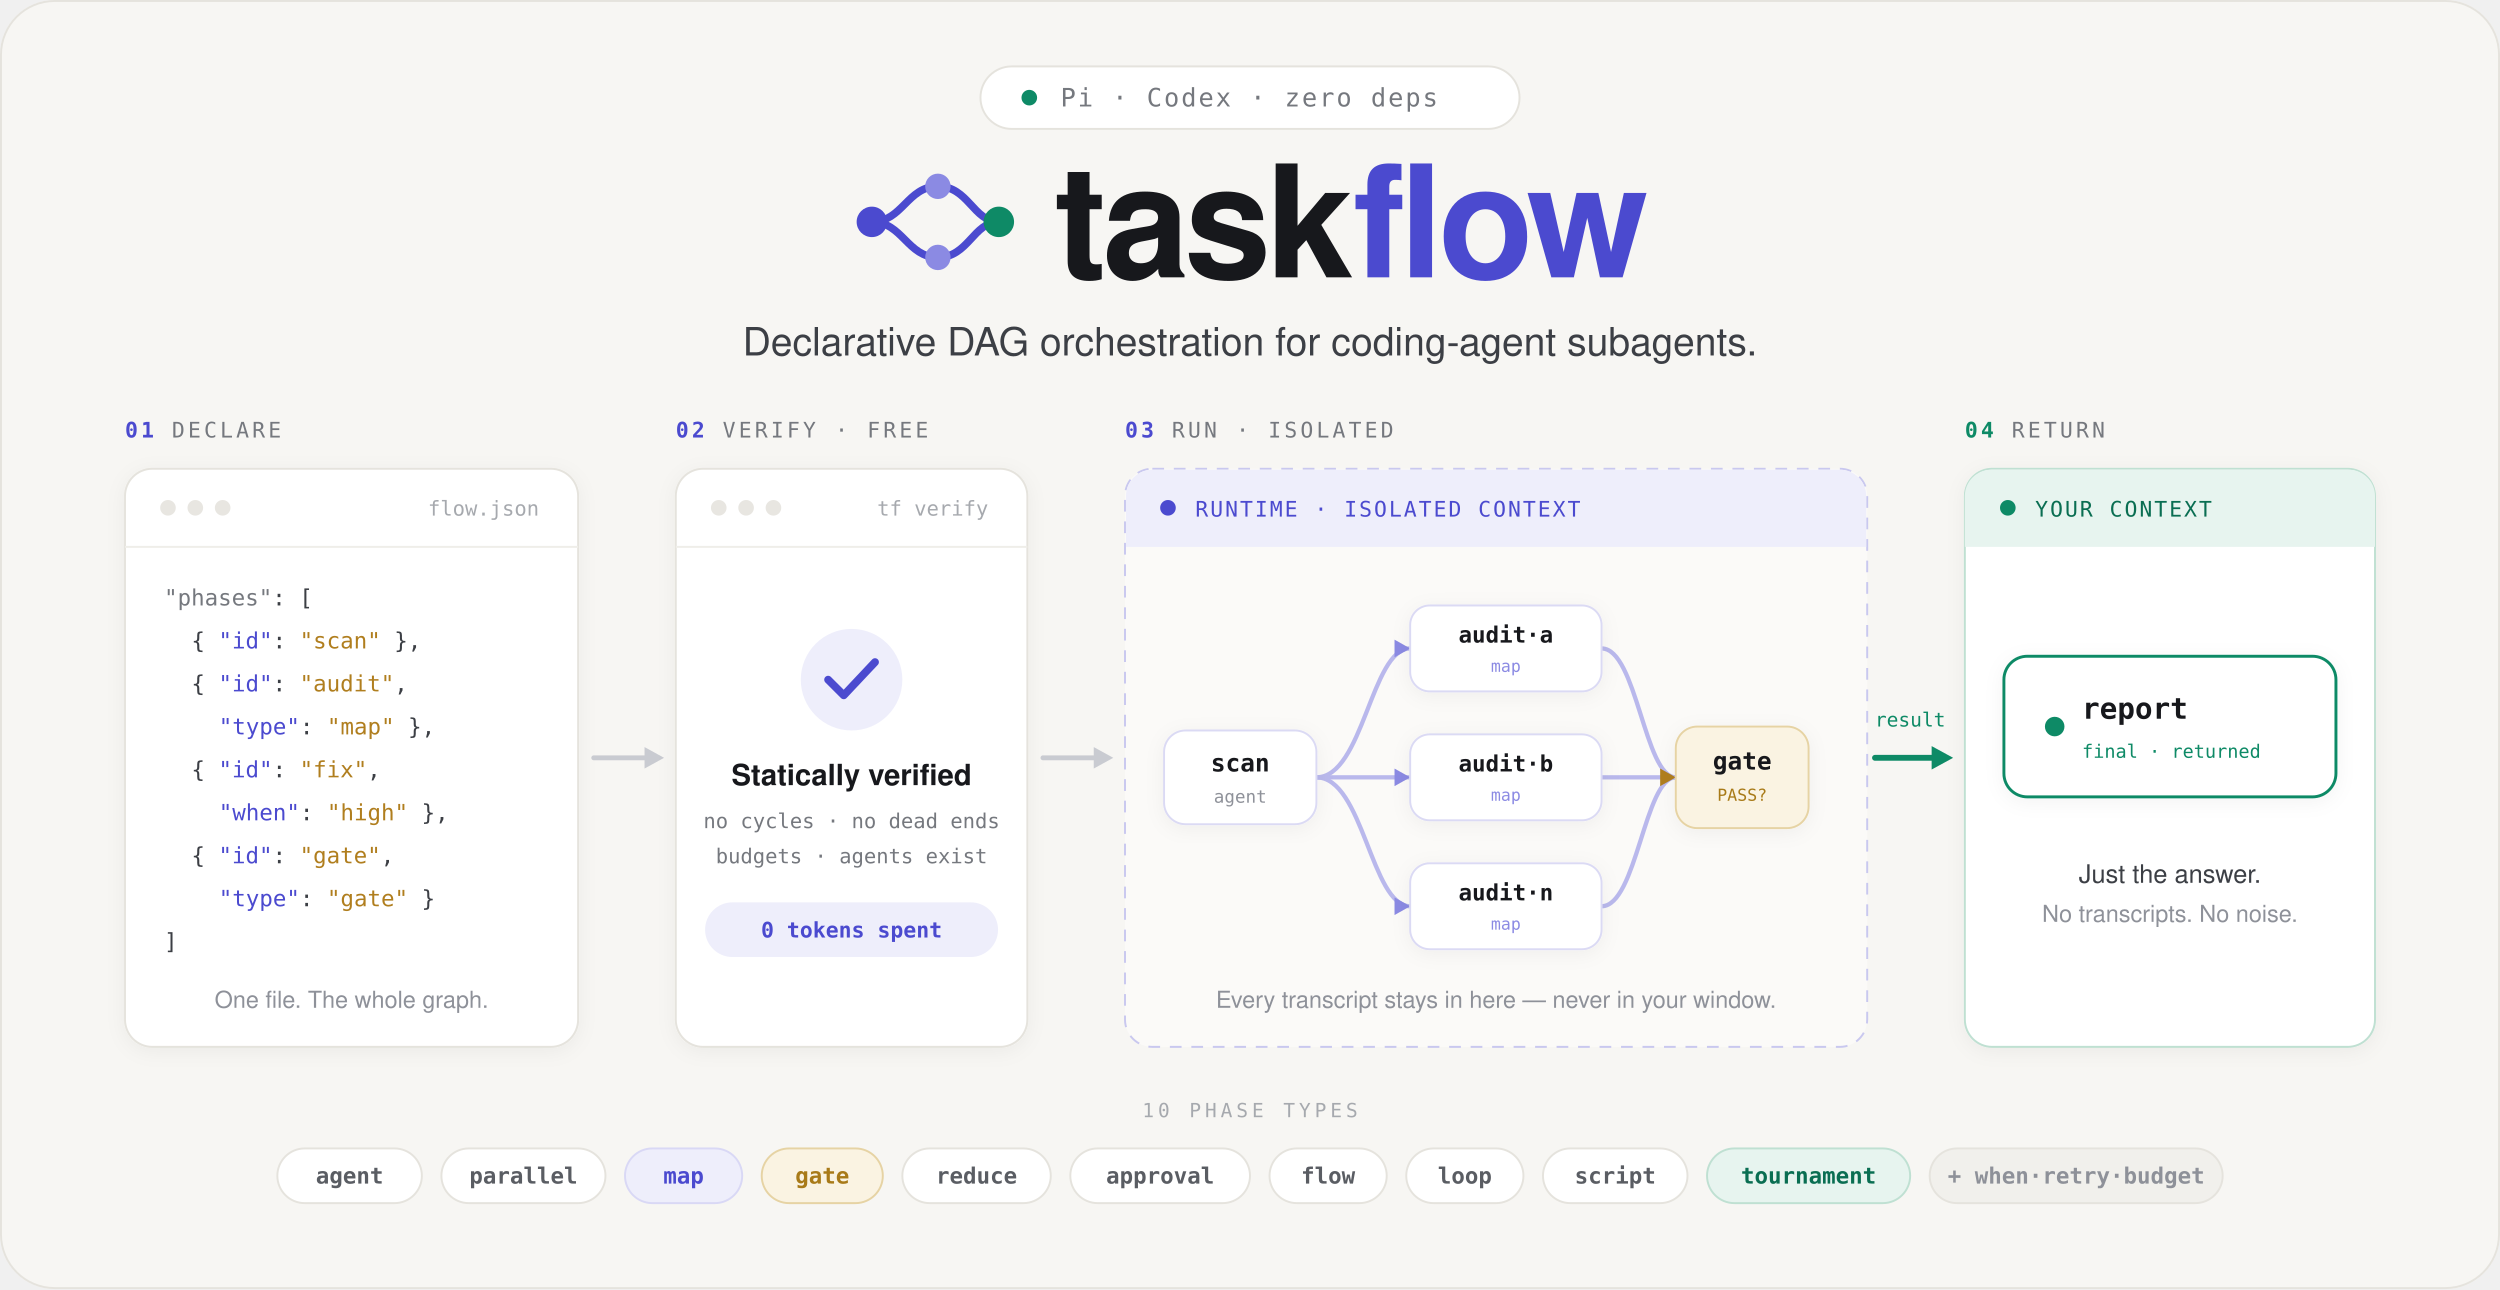
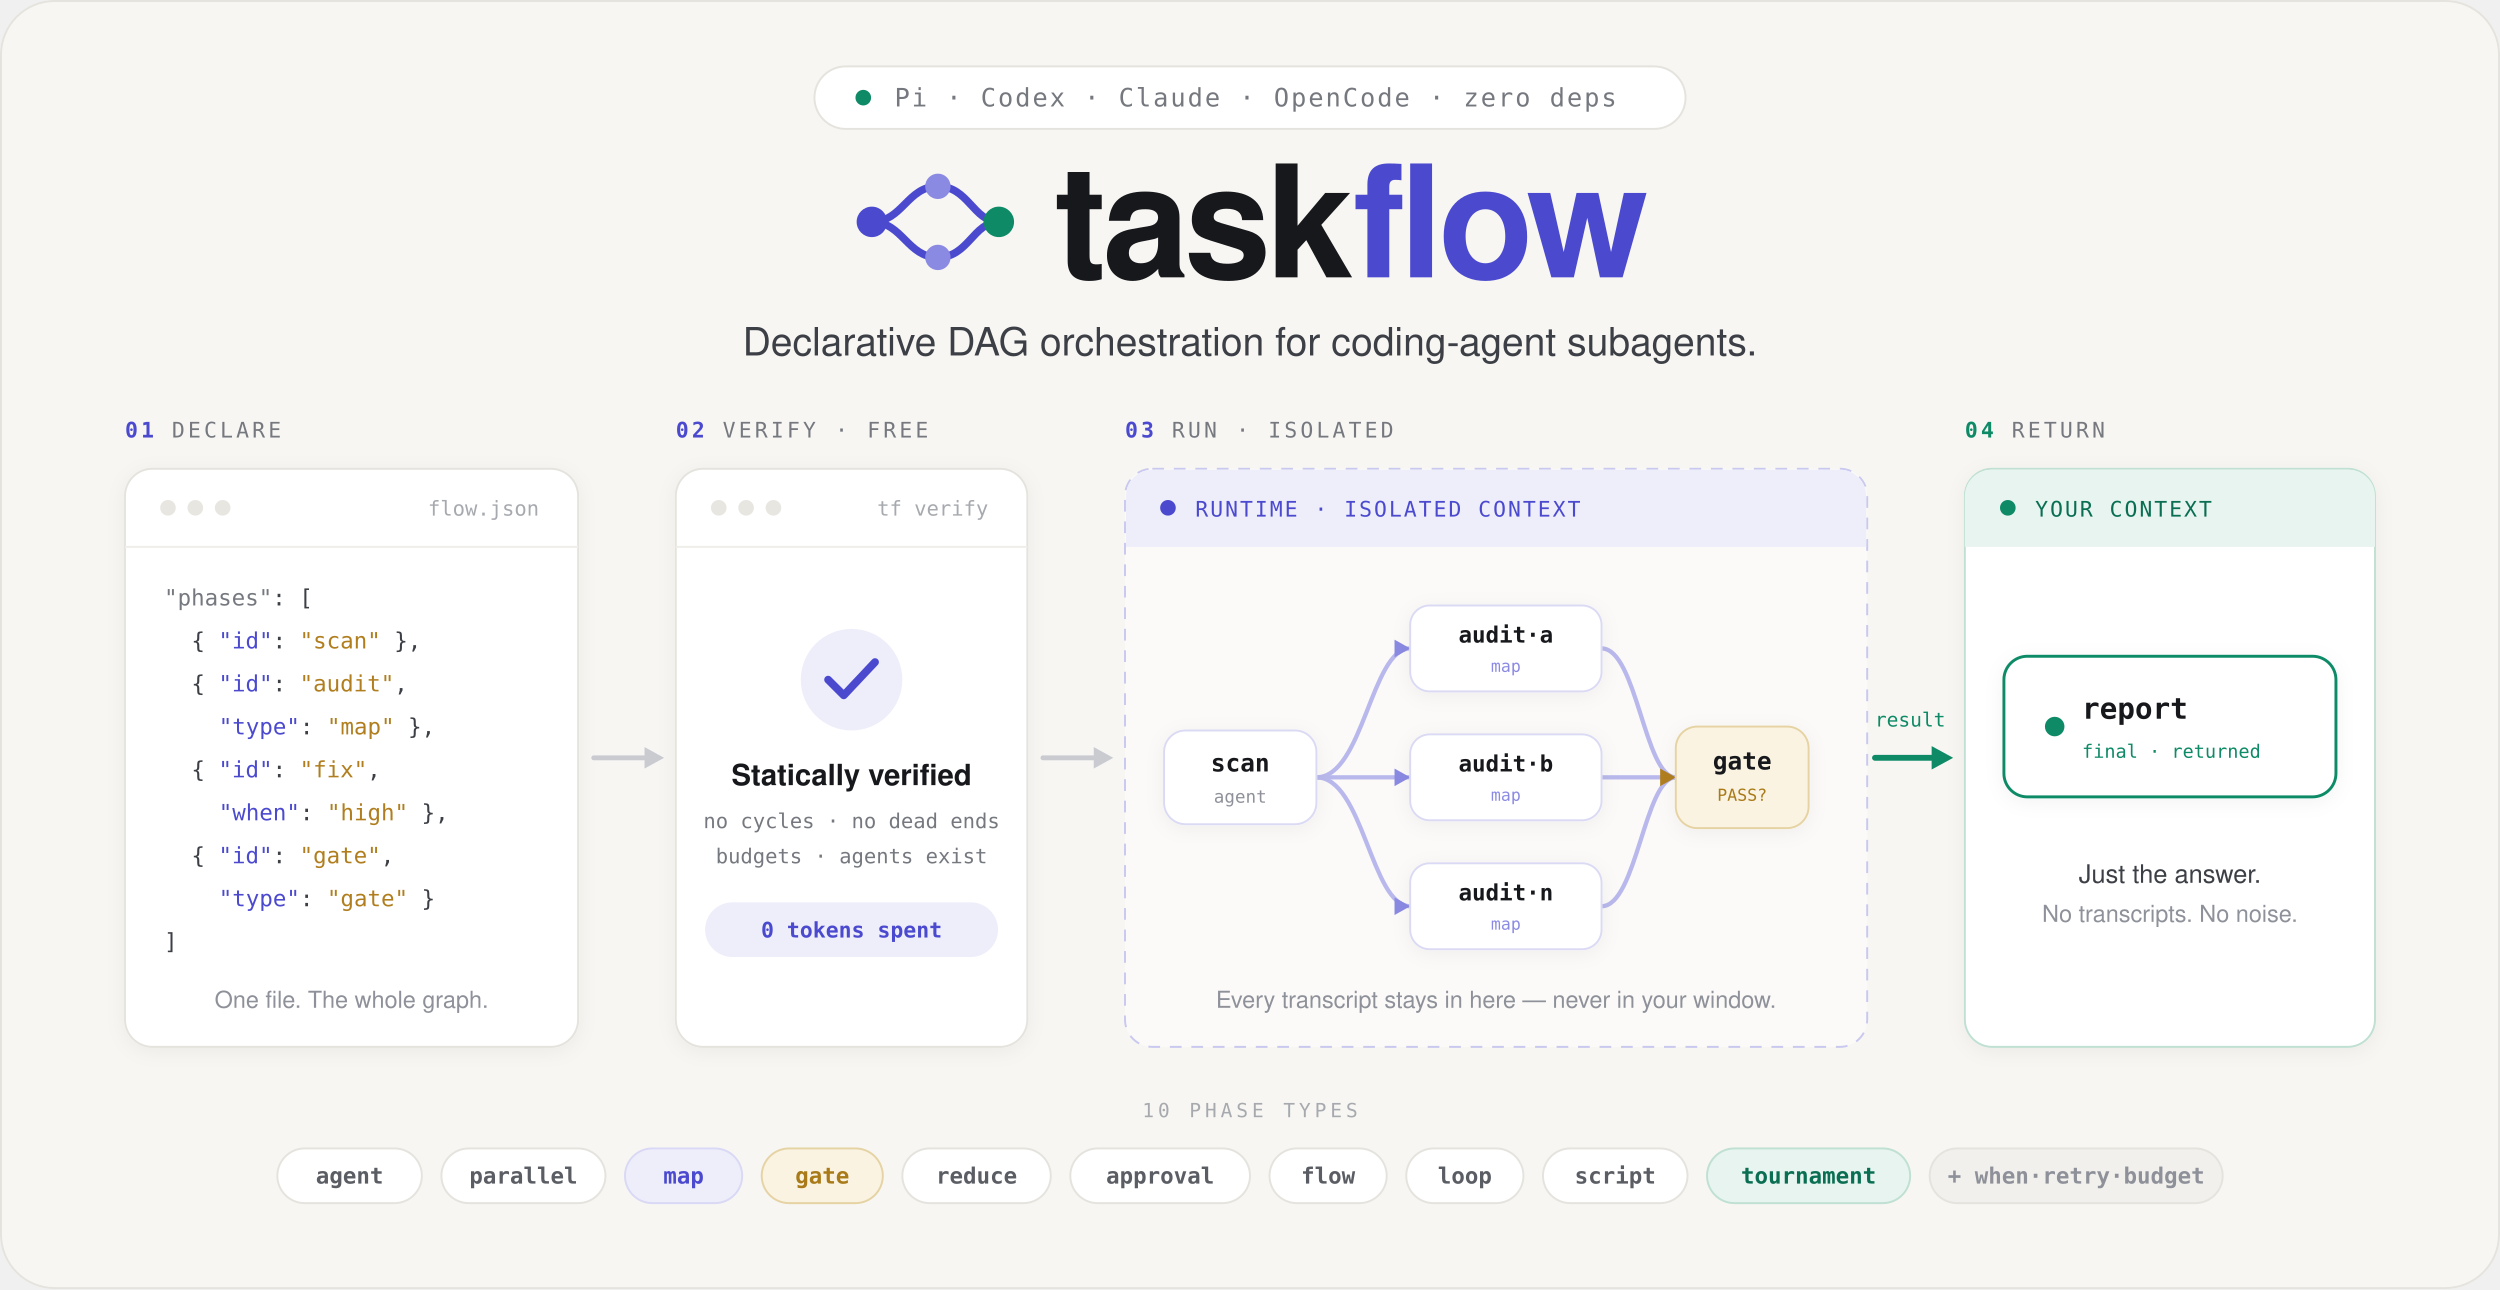
- <svg xmlns="http://www.w3.org/2000/svg" width="1280" height="660" viewBox="0 0 1280 660" fill="none" role="img" aria-label="taskflow — declare one JSON graph, it is statically verified for zero tokens, runs isolated in the runtime, and only the final result returns to your context. 10 phase types, zero deps, runs on Pi and Codex.">
+ <svg xmlns="http://www.w3.org/2000/svg" width="1280" height="660" viewBox="0 0 1280 660" fill="none" role="img" aria-label="taskflow — declare one JSON graph, it is statically verified for zero tokens, runs isolated in the runtime, and only the final result returns to your context. 10 phase types, zero deps, runs on Pi, Codex, Claude Code, and OpenCode.">
  <defs>
    <filter id="card" x="-20%" y="-20%" width="140%" height="140%">
      <feDropShadow dx="0" dy="2" stdDeviation="5" flood-color="#1B1D29" flood-opacity="0.05" />
    </filter>
  </defs>
  <rect width="1280" height="660" rx="28" fill="#F7F6F3" />
  <rect x="0.5" y="0.5" width="1279" height="659" rx="27.5" stroke="#E5E3DD" />
-   <rect x="502" y="34" width="276" height="32" rx="16" fill="#FFFFFF" stroke="#E5E3DD" />
-   <circle cx="527" cy="50" r="4" fill="#0E8A66" />
-   <text x="543" y="54.5" font-family="'SF Mono',Menlo,monospace" font-size="13" letter-spacing="1" fill="#75787E">Pi · Codex · zero deps</text>
+   <rect x="417" y="34" width="446" height="32" rx="16" fill="#FFFFFF" stroke="#E5E3DD" />
+   <circle cx="442" cy="50" r="4" fill="#0E8A66" />
+   <text x="458" y="54.5" font-family="'SF Mono',Menlo,monospace" font-size="13" letter-spacing="1" fill="#75787E">Pi · Codex · Claude · OpenCode · zero deps</text>
  <g transform="translate(436,85) scale(1.3)">
    <path d="M8 22 C20 22, 22 8, 34 8 M8 22 C20 22, 22 36, 34 36 M34 8 C46 8, 48 22, 58 22 M34 36 C46 36, 48 22, 58 22" stroke="#4B4ACF" stroke-width="3" fill="none" stroke-linecap="round" />
    <circle cx="8" cy="22" r="6" fill="#4B4ACF" />
    <circle cx="34" cy="8" r="5" fill="#8B8AE3" />
    <circle cx="34" cy="36" r="5" fill="#8B8AE3" />
    <circle cx="58" cy="22" r="6" fill="#0E8A66" />
  </g>
  <text x="540" y="142" font-family="'Helvetica Neue',Helvetica,Arial,sans-serif" font-size="80" font-weight="700" letter-spacing="-2.5" fill="#17181C">task<tspan fill="#4B4ACF">flow</tspan>
  </text>
  <text x="640" y="182" text-anchor="middle" font-family="'Helvetica Neue',Helvetica,Arial,sans-serif" font-size="20" font-weight="500" fill="#3C3F45">Declarative DAG orchestration for coding-agent subagents.</text>
  <g font-family="'SF Mono',Menlo,monospace" font-size="11" letter-spacing="1.6">
    <text x="64" y="224" fill="#4B4ACF" font-weight="700">01</text>
    <text x="88" y="224" fill="#75787E">DECLARE</text>
    <text x="346" y="224" fill="#4B4ACF" font-weight="700">02</text>
    <text x="370" y="224" fill="#75787E">VERIFY · FREE</text>
    <text x="576" y="224" fill="#4B4ACF" font-weight="700">03</text>
    <text x="600" y="224" fill="#75787E">RUN · ISOLATED</text>
    <text x="1006" y="224" fill="#0E8A66" font-weight="700">04</text>
    <text x="1030" y="224" fill="#75787E">RETURN</text>
  </g>
  <g filter="url(#card)">
    <rect x="64" y="240" width="232" height="296" rx="14" fill="#FFFFFF" stroke="#E5E3DD" />
  </g>
  <circle cx="86" cy="260" r="4" fill="#E8E6E1" />
  <circle cx="100" cy="260" r="4" fill="#E8E6E1" />
  <circle cx="114" cy="260" r="4" fill="#E8E6E1" />
  <text x="276" y="264" text-anchor="end" font-family="'SF Mono',Menlo,monospace" font-size="10.5" fill="#A6A9AE">flow.json</text>
  <line x1="64" y1="280" x2="296" y2="280" stroke="#EFEEE9" />
  <g font-family="'SF Mono',Menlo,monospace" font-size="11.5" fill="#3C3F45">
    <text x="84" y="310">
      <tspan fill="#75787E">"phases"</tspan>: [</text>
    <text x="98" y="332">{ <tspan fill="#4B4ACF">"id"</tspan>: <tspan fill="#B07E1E">"scan"</tspan> },</text>
    <text x="98" y="354">{ <tspan fill="#4B4ACF">"id"</tspan>: <tspan fill="#B07E1E">"audit"</tspan>,</text>
    <text x="112" y="376">
      <tspan fill="#4B4ACF">"type"</tspan>: <tspan fill="#B07E1E">"map"</tspan> },</text>
    <text x="98" y="398">{ <tspan fill="#4B4ACF">"id"</tspan>: <tspan fill="#B07E1E">"fix"</tspan>,</text>
    <text x="112" y="420">
      <tspan fill="#4B4ACF">"when"</tspan>: <tspan fill="#B07E1E">"high"</tspan> },</text>
    <text x="98" y="442">{ <tspan fill="#4B4ACF">"id"</tspan>: <tspan fill="#B07E1E">"gate"</tspan>,</text>
    <text x="112" y="464">
      <tspan fill="#4B4ACF">"type"</tspan>: <tspan fill="#B07E1E">"gate"</tspan> }</text>
    <text x="84" y="486">]</text>
  </g>
  <text x="180" y="516" text-anchor="middle" font-family="'Helvetica Neue',Helvetica,Arial,sans-serif" font-size="12" fill="#8E9199">One file. The whole graph.</text>
  <path d="M304 388 H332" stroke="#C9CBD1" stroke-width="2.5" stroke-linecap="round" />
  <path d="M340 388 l-10 -5.5 v11 z" fill="#C9CBD1" />
  <g filter="url(#card)">
    <rect x="346" y="240" width="180" height="296" rx="14" fill="#FFFFFF" stroke="#E5E3DD" />
  </g>
  <circle cx="368" cy="260" r="4" fill="#E8E6E1" />
  <circle cx="382" cy="260" r="4" fill="#E8E6E1" />
  <circle cx="396" cy="260" r="4" fill="#E8E6E1" />
  <text x="506" y="264" text-anchor="end" font-family="'SF Mono',Menlo,monospace" font-size="10.5" fill="#A6A9AE">tf verify</text>
  <line x1="346" y1="280" x2="526" y2="280" stroke="#EFEEE9" />
  <circle cx="436" cy="348" r="26" fill="#EEEEFB" />
  <path d="M424 348 l8 8 l16 -17" stroke="#4B4ACF" stroke-width="4" fill="none" stroke-linecap="round" stroke-linejoin="round" />
  <text x="436" y="402" text-anchor="middle" font-family="'Helvetica Neue',Helvetica,Arial,sans-serif" font-size="15" font-weight="600" fill="#17181C">Statically verified</text>
  <g font-family="'SF Mono',Menlo,monospace" font-size="10.5" fill="#75787E" text-anchor="middle">
    <text x="436" y="424">no cycles · no dead ends</text>
    <text x="436" y="442">budgets · agents exist</text>
  </g>
  <rect x="361" y="462" width="150" height="28" rx="14" fill="#EEEEFB" />
  <text x="436" y="480" text-anchor="middle" font-family="'SF Mono',Menlo,monospace" font-size="11" font-weight="700" fill="#4B4ACF">0 tokens spent</text>
  <path d="M534 388 H562" stroke="#C9CBD1" stroke-width="2.5" stroke-linecap="round" />
  <path d="M570 388 l-10 -5.5 v11 z" fill="#C9CBD1" />
  <rect x="576" y="240" width="380" height="296" rx="14" fill="#FBFAF8" stroke="#C9C8EF" stroke-dasharray="6 5" />
  <path d="M590 240.5 h352 a13.5 13.5 0 0 1 13.5 13.5 v26 h-379 v-26 a13.5 13.5 0 0 1 13.5 -13.5 z" fill="#EEEEFB" />
  <circle cx="598" cy="260" r="4" fill="#4B4ACF" />
  <text x="612" y="264.5" font-family="'SF Mono',Menlo,monospace" font-size="11" letter-spacing="1" fill="#4B4ACF">RUNTIME · ISOLATED CONTEXT</text>
  <g stroke="#B9B8EC" stroke-width="2.2" fill="none" stroke-linecap="round">
    <path d="M674 398 C698 398, 702 332, 722 332" />
    <path d="M674 398 H722" />
    <path d="M674 398 C698 398, 702 464, 722 464" />
    <path d="M820 332 C838 332, 842 398, 858 398" />
    <path d="M820 398 H858" />
    <path d="M820 464 C838 464, 842 398, 858 398" />
  </g>
  <g fill="#8B8AE3">
    <path d="M722 332 l-8 -4.5 v9 z" />
    <path d="M722 398 l-8 -4.5 v9 z" />
    <path d="M722 464 l-8 -4.5 v9 z" />
  </g>
  <path d="M858 398 l-8 -4.5 v9 z" fill="#B07E1E" />
  <g filter="url(#card)">
    <rect x="596" y="374" width="78" height="48" rx="11" fill="#FFFFFF" stroke="#DBDAF4" />
  </g>
  <text x="635" y="395" text-anchor="middle" font-family="'SF Mono',Menlo,monospace" font-size="12.5" font-weight="700" fill="#17181C">scan</text>
  <text x="635" y="411" text-anchor="middle" font-family="'SF Mono',Menlo,monospace" font-size="9" fill="#8E9199">agent</text>
  <g filter="url(#card)">
    <rect x="722" y="310" width="98" height="44" rx="10" fill="#FFFFFF" stroke="#DBDAF4" />
    <rect x="722" y="376" width="98" height="44" rx="10" fill="#FFFFFF" stroke="#DBDAF4" />
    <rect x="722" y="442" width="98" height="44" rx="10" fill="#FFFFFF" stroke="#DBDAF4" />
  </g>
  <g font-family="'SF Mono',Menlo,monospace" font-size="11.5" font-weight="700" fill="#17181C" text-anchor="middle">
    <text x="771" y="329">audit·a</text>
    <text x="771" y="395">audit·b</text>
    <text x="771" y="461">audit·n</text>
  </g>
  <g font-family="'SF Mono',Menlo,monospace" font-size="8.5" fill="#8B8AE3" text-anchor="middle">
    <text x="771" y="344">map</text>
    <text x="771" y="410">map</text>
    <text x="771" y="476">map</text>
  </g>
  <g filter="url(#card)">
    <rect x="858" y="372" width="68" height="52" rx="11" fill="#FAF3E2" stroke="#E6D3A4" />
  </g>
  <text x="892" y="394" text-anchor="middle" font-family="'SF Mono',Menlo,monospace" font-size="12.5" font-weight="700" fill="#17181C">gate</text>
  <text x="892" y="410" text-anchor="middle" font-family="'SF Mono',Menlo,monospace" font-size="8.5" fill="#A87A18">PASS?</text>
  <text x="766" y="516" text-anchor="middle" font-family="'Helvetica Neue',Helvetica,Arial,sans-serif" font-size="12" fill="#8E9199">Every transcript stays in here — never in your window.</text>
  <path d="M960 388 H992" stroke="#0E8A66" stroke-width="3" stroke-linecap="round" />
  <path d="M1000 388 l-11 -6 v12 z" fill="#0E8A66" />
  <text x="978" y="372" text-anchor="middle" font-family="'SF Mono',Menlo,monospace" font-size="10" fill="#0E8A66">result</text>
  <g filter="url(#card)">
    <rect x="1006" y="240" width="210" height="296" rx="14" fill="#FFFFFF" stroke="#BFE0D2" />
  </g>
  <path d="M1019.5 240.5 h183 a13.5 13.5 0 0 1 13.5 13.5 v26 h-210 v-26 a13.5 13.5 0 0 1 13.5 -13.5 z" fill="#E7F4EF" />
  <circle cx="1028" cy="260" r="4" fill="#0E8A66" />
  <text x="1042" y="264.5" font-family="'SF Mono',Menlo,monospace" font-size="11" letter-spacing="1" fill="#0A6E52">YOUR CONTEXT</text>
  <g filter="url(#card)">
    <rect x="1026" y="336" width="170" height="72" rx="12" fill="#FFFFFF" stroke="#0E8A66" stroke-width="1.5" />
  </g>
  <circle cx="1052" cy="372" r="5" fill="#0E8A66" />
  <text x="1066" y="368" font-family="'SF Mono',Menlo,monospace" font-size="15" font-weight="700" fill="#17181C">report</text>
  <text x="1066" y="388" font-family="'SF Mono',Menlo,monospace" font-size="9.5" fill="#0E8A66">final · returned</text>
  <text x="1111" y="452" text-anchor="middle" font-family="'Helvetica Neue',Helvetica,Arial,sans-serif" font-size="13" font-weight="500" fill="#3C3F45">Just the answer.</text>
  <text x="1111" y="472" text-anchor="middle" font-family="'Helvetica Neue',Helvetica,Arial,sans-serif" font-size="12" fill="#8E9199">No transcripts. No noise.</text>
  <text x="640" y="572" text-anchor="middle" font-family="'SF Mono',Menlo,monospace" font-size="10" letter-spacing="2" fill="#A6A9AE">10 PHASE TYPES</text>
  <g font-family="'SF Mono',Menlo,monospace" font-size="11.5" font-weight="600" text-anchor="middle">
    <rect x="142" y="588" width="74" height="28" rx="14" fill="#FFFFFF" stroke="#E5E3DD" />
    <text x="179" y="606" fill="#5A5D63">agent</text>
    <rect x="226" y="588" width="84" height="28" rx="14" fill="#FFFFFF" stroke="#E5E3DD" />
    <text x="268" y="606" fill="#5A5D63">parallel</text>
    <rect x="320" y="588" width="60" height="28" rx="14" fill="#EEEEFB" stroke="#D9D8F5" />
    <text x="350" y="606" fill="#4B4ACF">map</text>
    <rect x="390" y="588" width="62" height="28" rx="14" fill="#FAF3E2" stroke="#E6D3A4" />
    <text x="421" y="606" fill="#A87A18">gate</text>
    <rect x="462" y="588" width="76" height="28" rx="14" fill="#FFFFFF" stroke="#E5E3DD" />
    <text x="500" y="606" fill="#5A5D63">reduce</text>
    <rect x="548" y="588" width="92" height="28" rx="14" fill="#FFFFFF" stroke="#E5E3DD" />
    <text x="594" y="606" fill="#5A5D63">approval</text>
    <rect x="650" y="588" width="60" height="28" rx="14" fill="#FFFFFF" stroke="#E5E3DD" />
    <text x="680" y="606" fill="#5A5D63">flow</text>
    <rect x="720" y="588" width="60" height="28" rx="14" fill="#FFFFFF" stroke="#E5E3DD" />
    <text x="750" y="606" fill="#5A5D63">loop</text>
    <rect x="790" y="588" width="74" height="28" rx="14" fill="#FFFFFF" stroke="#E5E3DD" />
    <text x="827" y="606" fill="#5A5D63">script</text>
    <rect x="874" y="588" width="104" height="28" rx="14" fill="#E7F4EF" stroke="#BFE0D2" />
    <text x="926" y="606" fill="#0A6E52">tournament</text>
    <rect x="988" y="588" width="150" height="28" rx="14" fill="#F1F0EC" stroke="#E5E3DD" />
    <text x="1063" y="606" fill="#8E9199">+ when·retry·budget</text>
  </g>
</svg>
